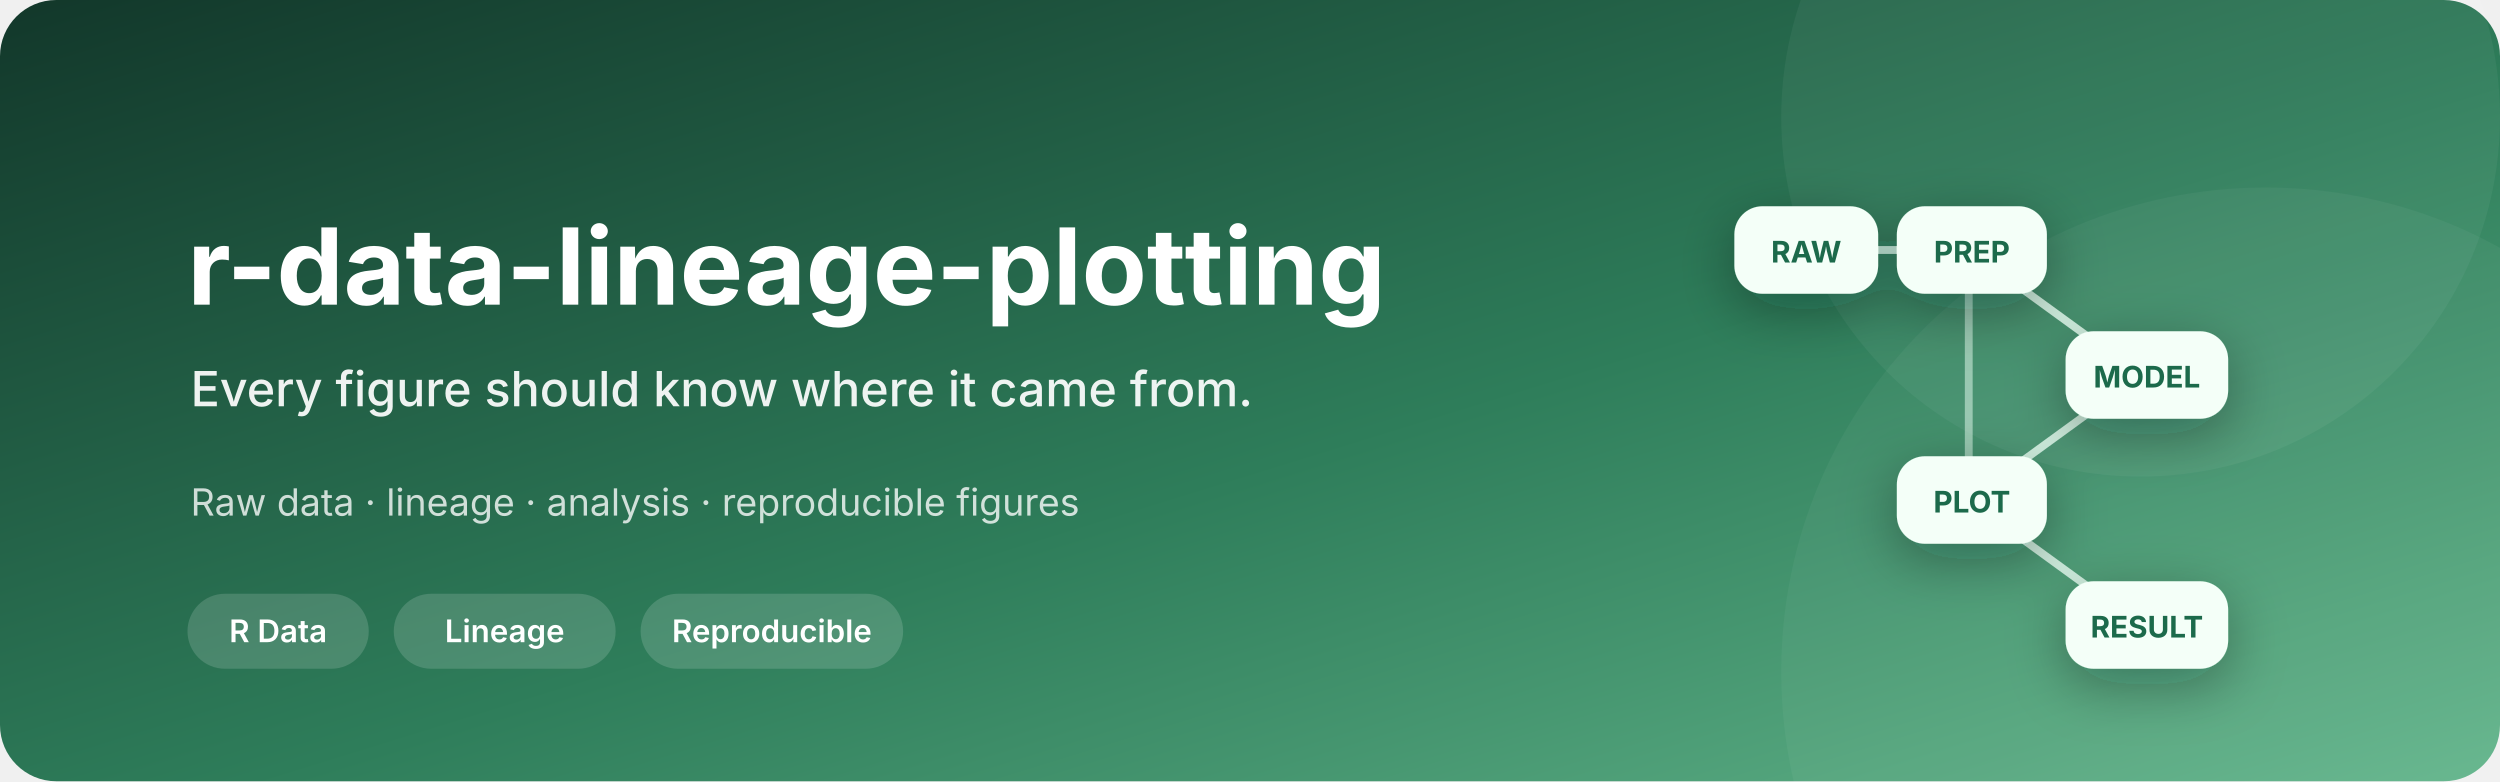
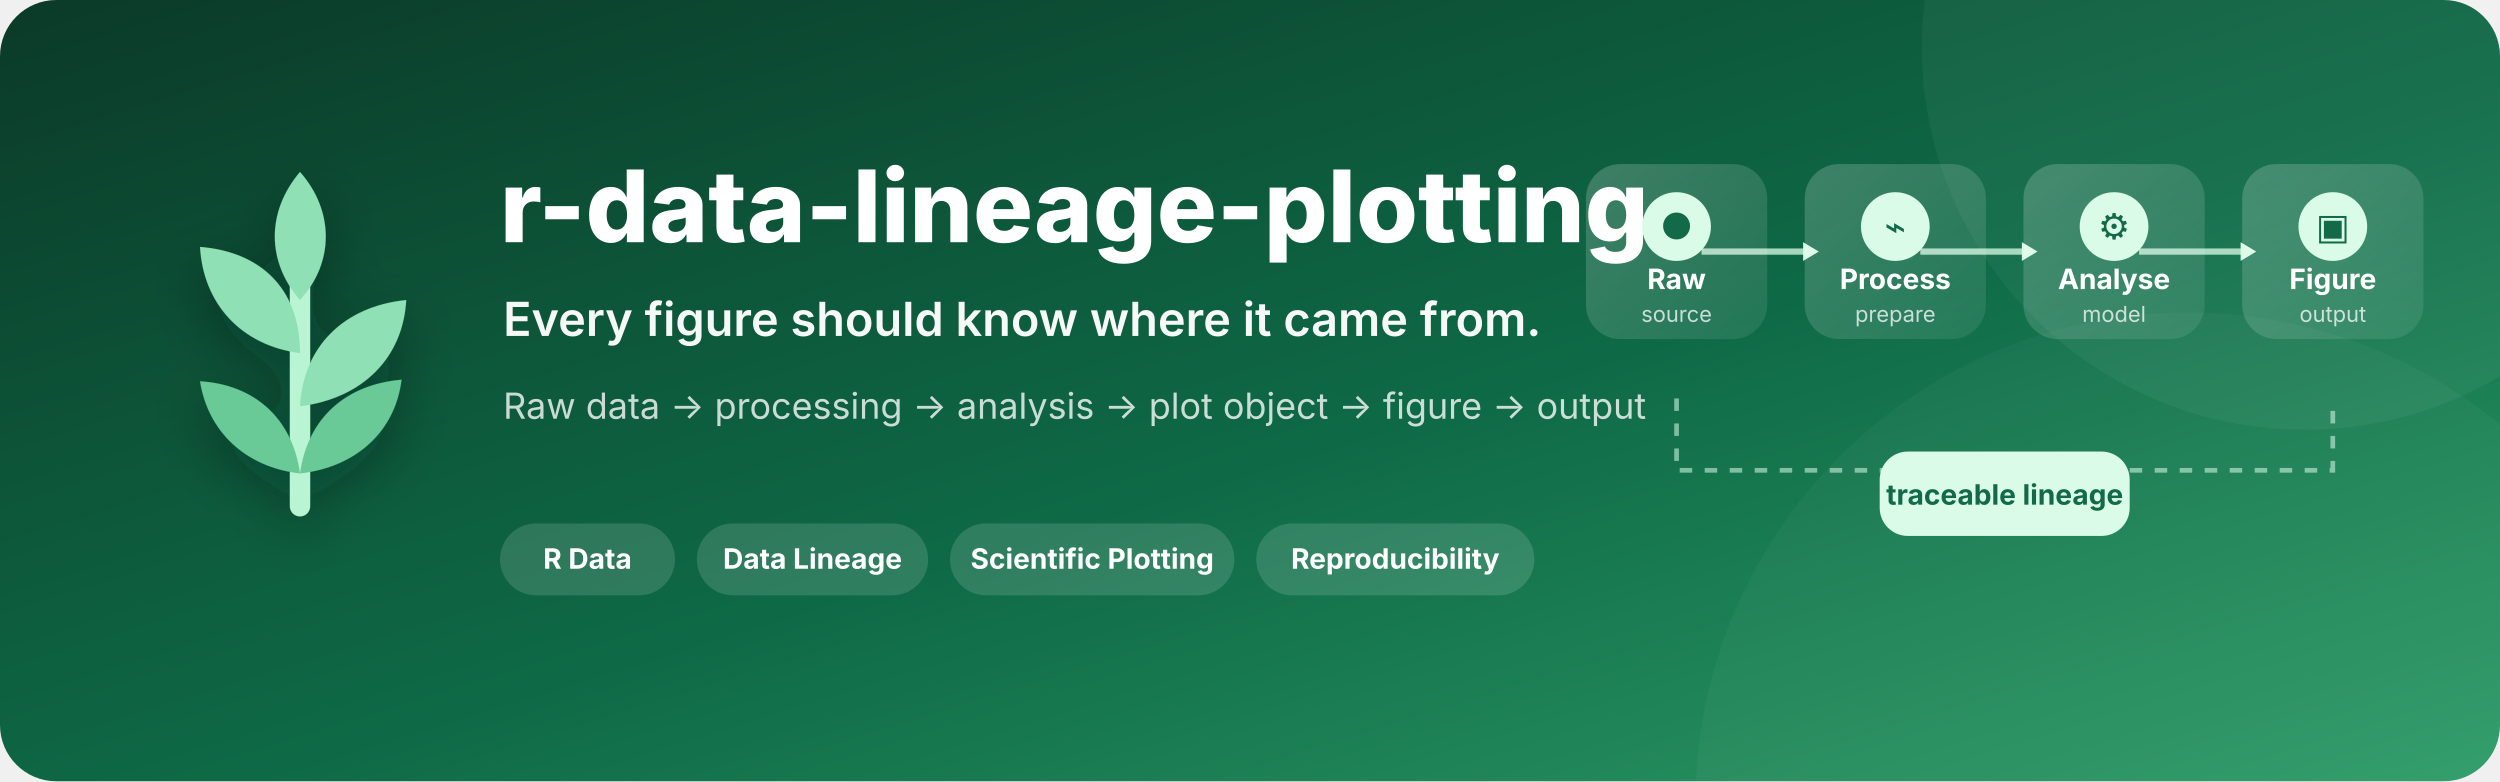
<svg xmlns="http://www.w3.org/2000/svg" width="1600" height="500" viewBox="0 0 1600 500" role="img" aria-labelledby="title desc">
  <defs>
    <linearGradient id="bg" x1="0" y1="0" x2="1" y2="1">
-       <stop offset="0%" stop-color="#12372A" />
-       <stop offset="55%" stop-color="#2E7D5A" />
-       <stop offset="100%" stop-color="#63B58B" />
+       <stop offset="0%" stop-color="#0B3A28" />
+       <stop offset="55%" stop-color="#0E6A46" />
+       <stop offset="100%" stop-color="#2E9C68" />
    </linearGradient>
-     <filter id="shadow" x="-20%" y="-20%" width="140%" height="140%">
-       <feDropShadow dx="0" dy="10" stdDeviation="18" flood-color="#092117" flood-opacity="0.35" />
+     <linearGradient id="tile" x1="0" y1="0" x2="1" y2="1">
+       <stop offset="0%" stop-color="#FFFFFF" stop-opacity="0.20" />
+       <stop offset="100%" stop-color="#FFFFFF" stop-opacity="0.08" />
+     </linearGradient>
+     <filter id="shadow" x="-30%" y="-30%" width="160%" height="160%">
+       <feDropShadow dx="0" dy="12" stdDeviation="18" flood-color="#052317" flood-opacity="0.34" />
    </filter>
  </defs>
  <rect width="1600" height="500" rx="36" fill="url(#bg)" />
-   <circle cx="1370" cy="75" r="230" fill="#FFFFFF" opacity="0.05" />
-   <circle cx="1450" cy="430" r="310" fill="#FFFFFF" opacity="0.04" />
-   <g transform="translate(1090 90)" stroke="#DDF7E9" stroke-width="5" fill="none" opacity="0.9">
-     <path d="M50 70 L170 70 L280 150 L170 230 L280 310" />
-     <path d="M170 70 L170 230" opacity="0.6" />
-   </g>
-   <g transform="translate(1090 90)" filter="url(#shadow)">
-     <rect x="20" y="42" width="92" height="56" rx="18" fill="#F4FFF8" />
-     <text x="66" y="78" text-anchor="middle" font-family="Inter, Segoe UI, Arial" font-size="19" font-weight="700" fill="#1D6B4C">RAW</text>
-     <rect x="124" y="42" width="96" height="56" rx="18" fill="#F4FFF8" />
-     <text x="172" y="78" text-anchor="middle" font-family="Inter, Segoe UI, Arial" font-size="19" font-weight="700" fill="#1D6B4C">PREP</text>
-     <rect x="232" y="122" width="104" height="56" rx="18" fill="#F4FFF8" />
-     <text x="284" y="158" text-anchor="middle" font-family="Inter, Segoe UI, Arial" font-size="19" font-weight="700" fill="#1D6B4C">MODEL</text>
-     <rect x="124" y="202" width="96" height="56" rx="18" fill="#F4FFF8" />
-     <text x="172" y="238" text-anchor="middle" font-family="Inter, Segoe UI, Arial" font-size="19" font-weight="700" fill="#1D6B4C">PLOT</text>
-     <rect x="232" y="282" width="104" height="56" rx="18" fill="#F4FFF8" />
-     <text x="284" y="318" text-anchor="middle" font-family="Inter, Segoe UI, Arial" font-size="19" font-weight="700" fill="#1D6B4C">RESULT</text>
+   <circle cx="1475" cy="30" r="245" fill="#FFFFFF" opacity="0.045" />
+   <circle cx="1400" cy="515" r="315" fill="#FFFFFF" opacity="0.035" />
+   <g transform="translate(100 98)" filter="url(#shadow)">
+     <path d="M92 226V84" stroke="#B9F4D3" stroke-width="13" stroke-linecap="round" />
+     <path d="M92 128C54 123 30 96 28 60c38 3 64 26 64 68zM92 162c40-5 66-31 68-68-40 4-66 30-68 68zM92 94C71 70 70 38 92 12c22 25 22 58 0 82z" fill="#8FE0B4" />
+     <path d="M92 205c-35-4-59-27-64-59 34 2 59 23 64 59zM92 205c36-4 61-27 65-60-35 3-60 24-65 60z" fill="#69C997" />
  </g>
  <g font-family="Inter, Segoe UI, Arial, sans-serif" fill="#FFFFFF">
-     <text x="120" y="195" font-size="68" font-weight="750">r-data-lineage-plotting</text>
-     <text x="122" y="260" font-size="31" font-weight="500" opacity="0.92">Every figure should know where it came from.</text>
-     <text x="122" y="330" font-size="24" opacity="0.78">Raw data · lineage · analysis · reproducible figures</text>
+     <text x="320" y="155" font-size="64" font-weight="760">r-data-lineage-plotting</text>
+     <text x="322" y="215" font-size="30" font-weight="560" opacity="0.96">Every figure should know where it came from.</text>
+     <text x="322" y="268" font-size="23" opacity="0.78">Raw data → processing → analysis → plot object → figure → output</text>
  </g>
-   <g transform="translate(120 380)" font-family="Inter, Segoe UI, Arial, sans-serif" font-size="20" font-weight="600">
-     <rect width="116" height="48" rx="24" fill="#FFFFFF" opacity="0.15" />
-     <text x="58" y="31" text-anchor="middle" fill="#FFFFFF">R Data</text>
-     <rect x="132" width="142" height="48" rx="24" fill="#FFFFFF" opacity="0.15" />
-     <text x="203" y="31" text-anchor="middle" fill="#FFFFFF">Lineage</text>
-     <rect x="290" width="168" height="48" rx="24" fill="#FFFFFF" opacity="0.15" />
-     <text x="374" y="31" text-anchor="middle" fill="#FFFFFF">Reproducible</text>
+   <g transform="translate(1015 105)" font-family="Inter, Segoe UI, Arial, sans-serif" fill="#FFFFFF">
+     <path d="M74 56H142M214 56H282M354 56H422" stroke="#D9FBE7" stroke-width="4" opacity="0.75" />
+     <path d="M139 50l10 6-10 6M279 50l10 6-10 6M419 50l10 6-10 6" fill="#D9FBE7" />
+     <g>
+       <rect width="116" height="112" rx="22" fill="url(#tile)" />
+       <circle cx="58" cy="40" r="22" fill="#D9FBE7" />
+       <text x="58" y="48" text-anchor="middle" fill="#126A48" font-size="23">●</text>
+       <text x="58" y="80" text-anchor="middle" font-size="18" font-weight="700">Raw</text>
+       <text x="58" y="101" text-anchor="middle" font-size="14" opacity="0.75">source</text>
+     </g>
+     <g transform="translate(140 0)">
+       <rect width="116" height="112" rx="22" fill="url(#tile)" />
+       <circle cx="58" cy="40" r="22" fill="#D9FBE7" />
+       <text x="58" y="48" text-anchor="middle" fill="#126A48" font-size="23">⌁</text>
+       <text x="58" y="80" text-anchor="middle" font-size="18" font-weight="700">Process</text>
+       <text x="58" y="101" text-anchor="middle" font-size="14" opacity="0.75">prepare</text>
+     </g>
+     <g transform="translate(280 0)">
+       <rect width="116" height="112" rx="22" fill="url(#tile)" />
+       <circle cx="58" cy="40" r="22" fill="#D9FBE7" />
+       <text x="58" y="48" text-anchor="middle" fill="#126A48" font-size="23">⚙</text>
+       <text x="58" y="80" text-anchor="middle" font-size="18" font-weight="700">Analyse</text>
+       <text x="58" y="101" text-anchor="middle" font-size="14" opacity="0.75">model</text>
+     </g>
+     <g transform="translate(420 0)">
+       <rect width="116" height="112" rx="22" fill="url(#tile)" />
+       <circle cx="58" cy="40" r="22" fill="#D9FBE7" />
+       <text x="58" y="48" text-anchor="middle" fill="#126A48" font-size="23">▣</text>
+       <text x="58" y="80" text-anchor="middle" font-size="18" font-weight="700">Figure</text>
+       <text x="58" y="101" text-anchor="middle" font-size="14" opacity="0.75">output</text>
+     </g>
+     <path d="M58 150V196H478V150" fill="none" stroke="#D9FBE7" stroke-width="3" stroke-dasharray="8 8" opacity="0.55" />
+     <rect x="188" y="184" width="160" height="54" rx="18" fill="#D9FBE7" />
+     <text x="268" y="218" text-anchor="middle" font-size="18" font-weight="750" fill="#126A48">traceable lineage</text>
+   </g>
+   <g transform="translate(320 335)" font-family="Inter, Segoe UI, Arial" font-size="18" font-weight="650" fill="#FFFFFF">
+     <g>
+       <rect width="112" height="46" rx="23" fill="#FFFFFF" opacity="0.14" />
+       <text x="56" y="29" text-anchor="middle">R Data</text>
+     </g>
+     <g transform="translate(126 0)">
+       <rect width="148" height="46" rx="23" fill="#FFFFFF" opacity="0.14" />
+       <text x="74" y="29" text-anchor="middle">Data Lineage</text>
+     </g>
+     <g transform="translate(288 0)">
+       <rect width="182" height="46" rx="23" fill="#FFFFFF" opacity="0.14" />
+       <text x="91" y="29" text-anchor="middle">Scientific Plotting</text>
+     </g>
+     <g transform="translate(484 0)">
+       <rect width="178" height="46" rx="23" fill="#FFFFFF" opacity="0.14" />
+       <text x="89" y="29" text-anchor="middle">Reproducibility</text>
+     </g>
  </g>
</svg>
